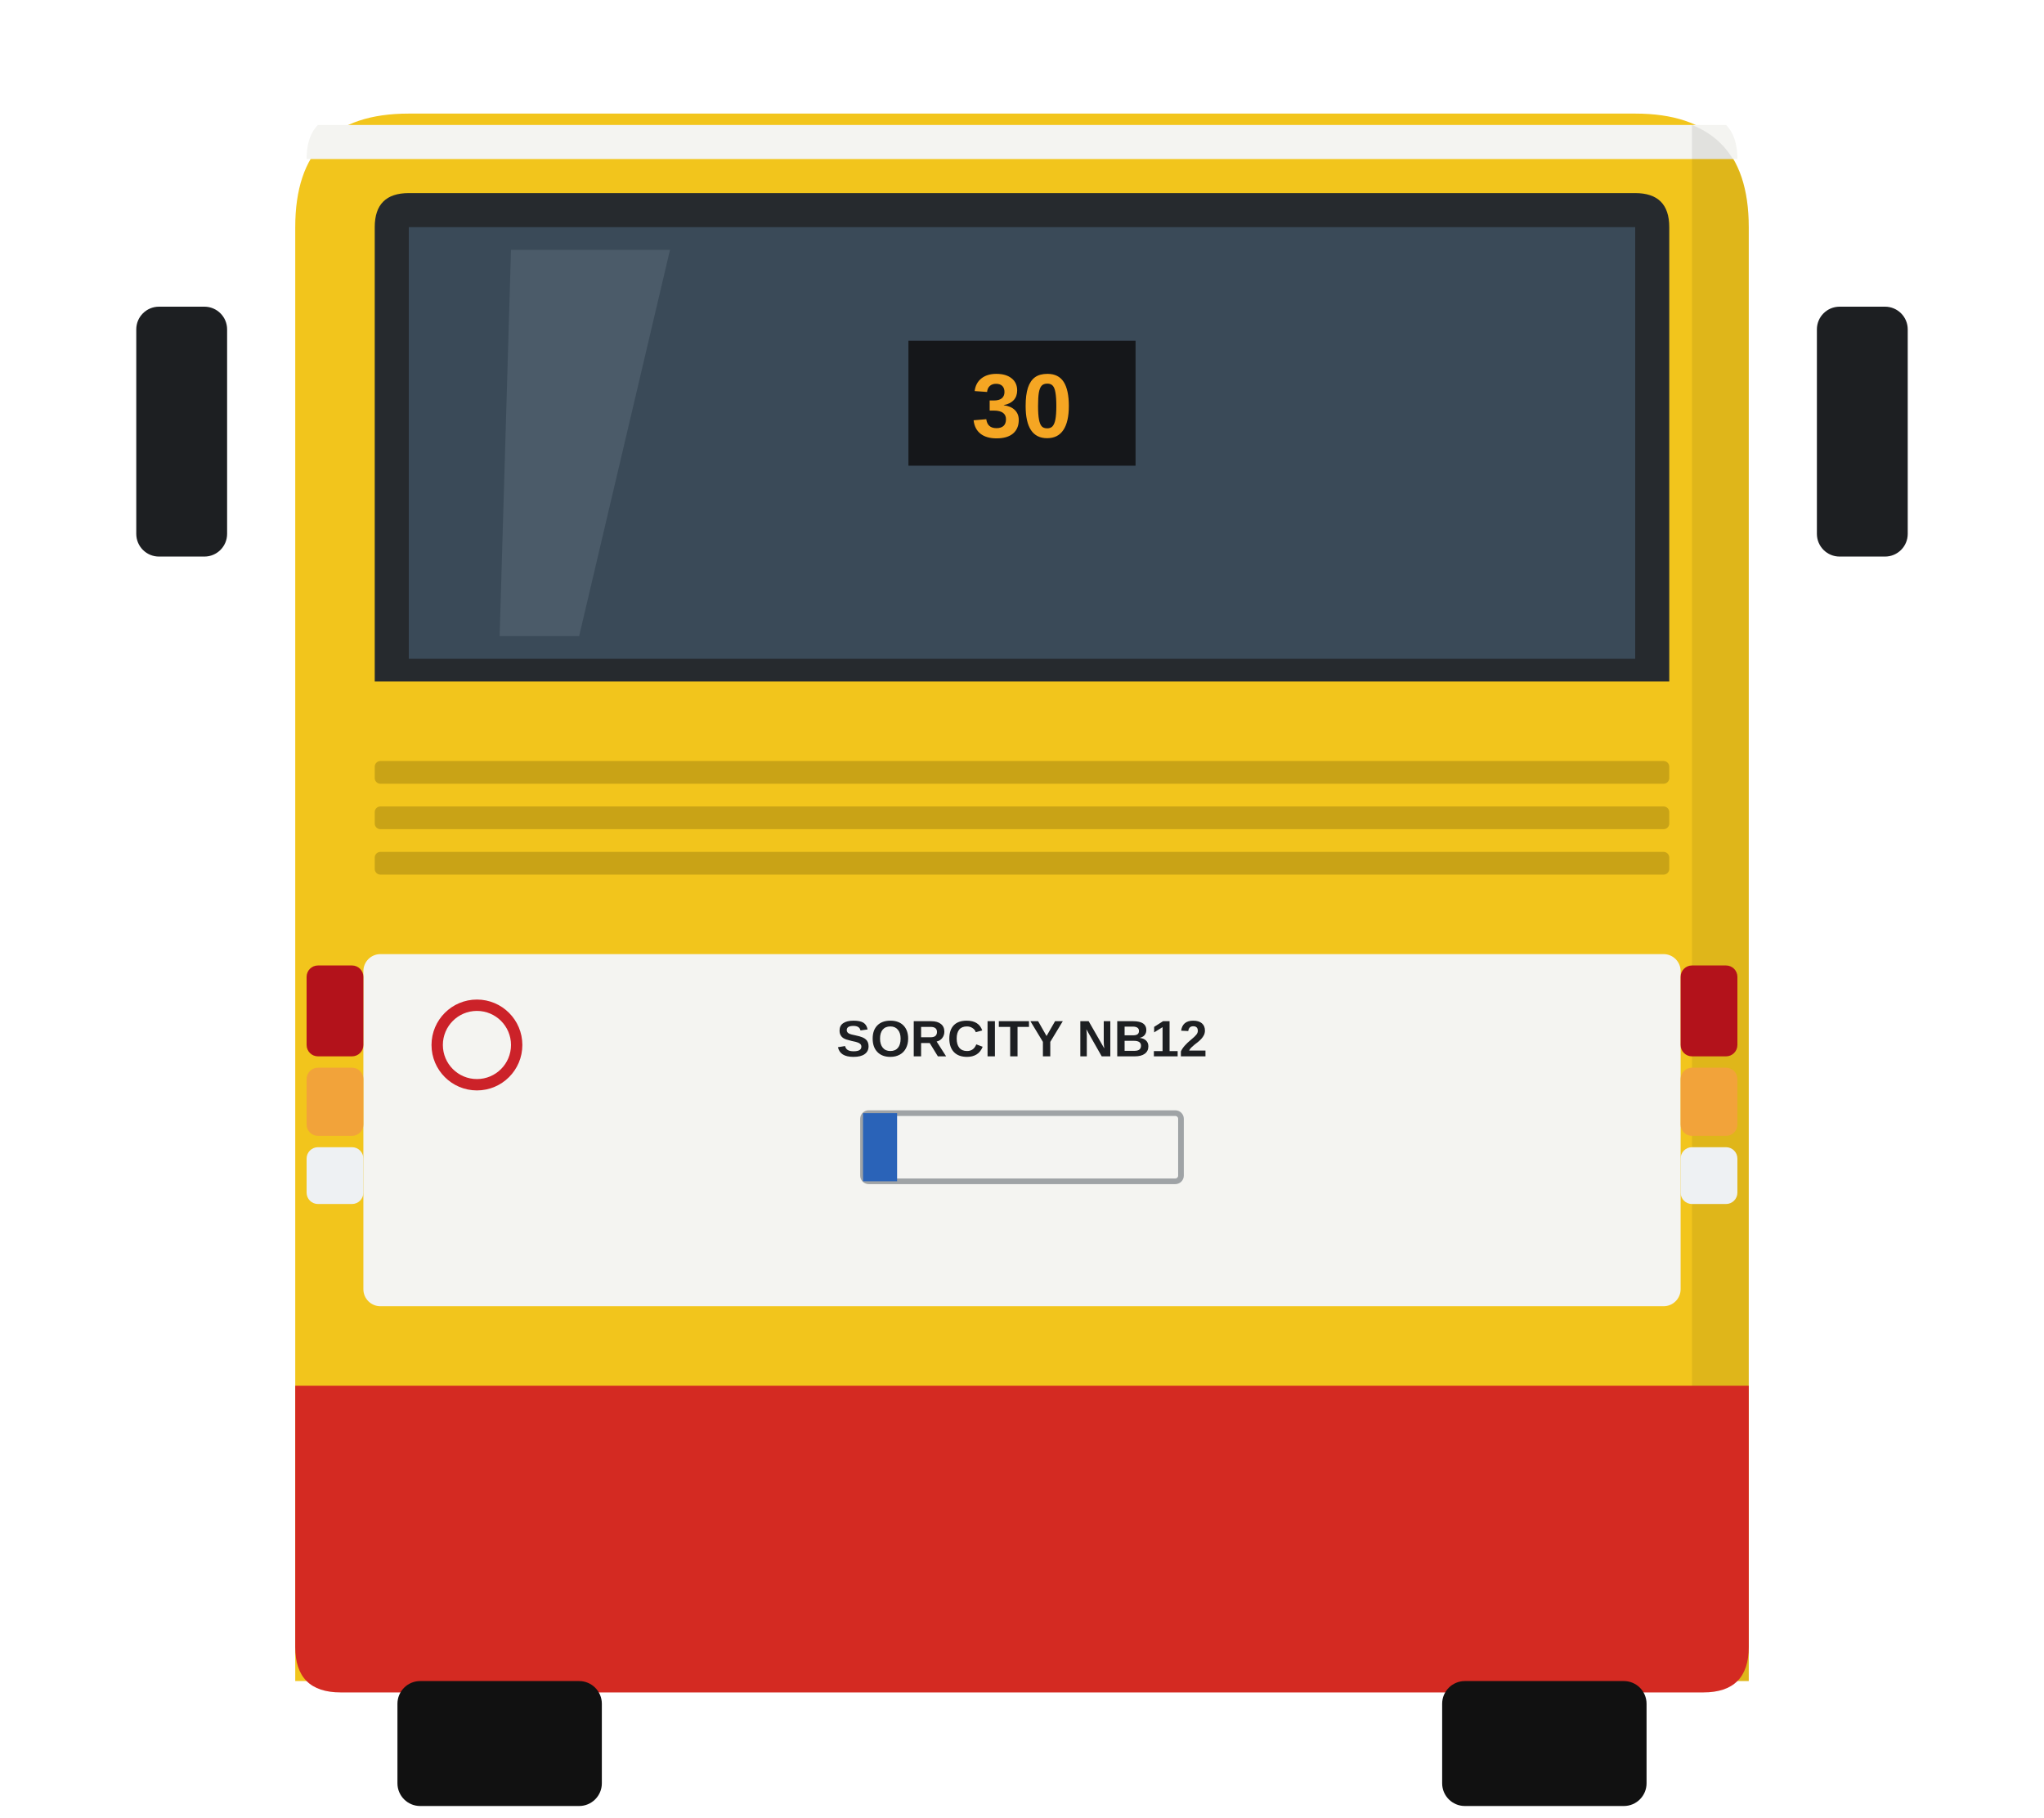
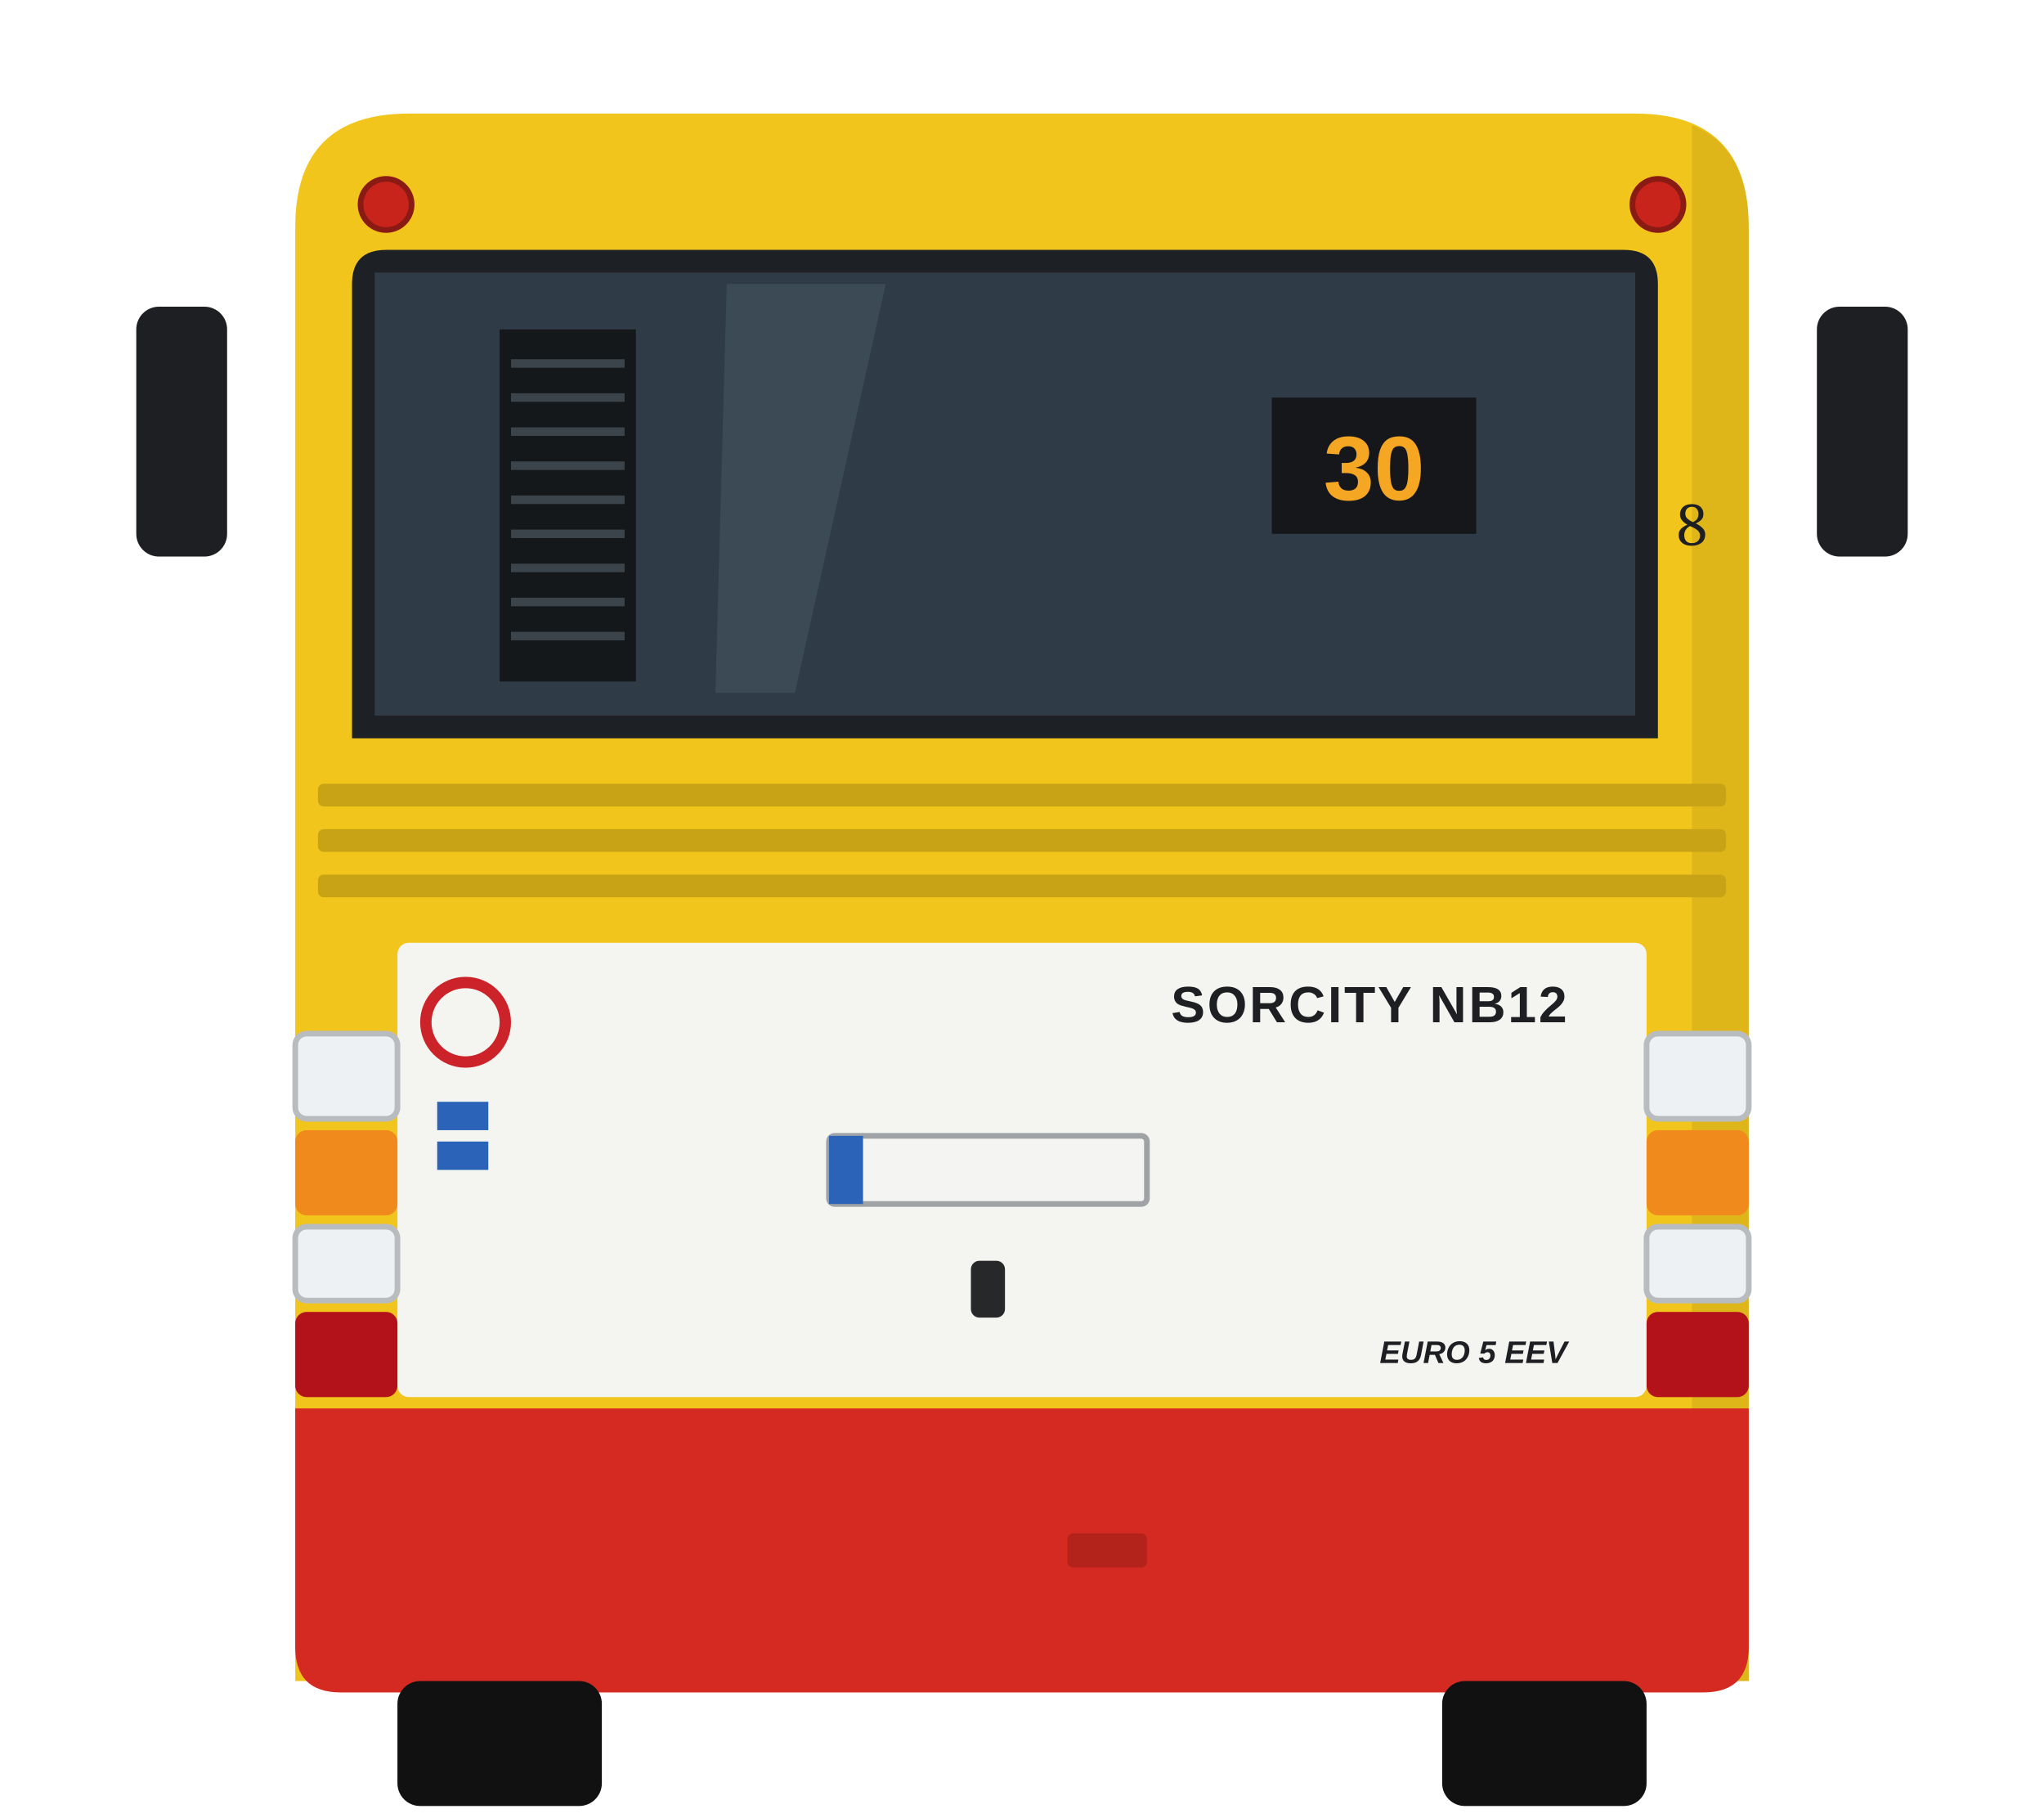
<svg xmlns="http://www.w3.org/2000/svg" viewBox="0 0 360 320">
  <rect x="24" y="54" width="16" height="44" rx="4" fill="#1d1f22" />
  <rect x="320" y="54" width="16" height="44" rx="4" fill="#1d1f22" />
  <path d="M52 296 V40 Q52 20 72 20 H288 Q308 20 308 40 V296 Z" fill="#f2c51c" />
-   <path d="M56 22 H304 Q306 24 306 28 H54 Q54 24 56 22 Z" fill="#f4f4f1" />
  <path d="M298 22 Q308 26 308 40 V296 H298 Z" fill="#000" opacity=".08" />
-   <path d="M66 40 Q66 34 72 34 H288 Q294 34 294 40 V120 H66 Z" fill="#262a2e" />
-   <rect x="72" y="40" width="216" height="76" fill="#3a4a58" />
-   <path d="M90 44 L118 44 L102 112 L88 112 Z" fill="#5c6c79" opacity=".5" />
-   <rect x="160" y="60" width="40" height="22" fill="#15171a" />
-   <text x="180" y="77" text-anchor="middle" font-family="Arial, sans-serif" font-size="16" font-weight="bold" fill="#f5a623">30</text>
+   <circle cx="68" cy="36" r="4.5" fill="#c8241c" stroke="#8a1a14" />
+   <circle cx="292" cy="36" r="4.5" fill="#c8241c" stroke="#8a1a14" />
+   <path d="M62 50 Q62 44 68 44 H286 Q292 44 292 50 V130 H62 Z" fill="#1d2125" />
+   <rect x="66" y="48" width="222" height="78" fill="#2f3c47" />
+   <path d="M128 50 L156 50 L140 122 L126 122 Z" fill="#4c5c69" opacity=".45" />
+   <rect x="88" y="58" width="24" height="62" fill="#15181b" />
+   <g stroke="#3c444b" stroke-width="1.5">
+     <path d="M90 64 H110 M90 70 H110 M90 76 H110 M90 82 H110 M90 88 H110 M90 94 H110 M90 100 H110 M90 106 H110 M90 112 H110" />
+   </g>
+   <rect x="224" y="70" width="36" height="24" fill="#15171a" />
+   <text x="242" y="88" text-anchor="middle" font-family="Arial, sans-serif" font-size="16" font-weight="bold" fill="#f5a623">30</text>
+   <text x="298" y="96" text-anchor="middle" font-family="Georgia, serif" font-size="10" fill="#1d1f22">8</text>
  <g fill="#c9a316">
-     <rect x="66" y="134" width="228" height="4" rx="1" />
-     <rect x="66" y="142" width="228" height="4" rx="1" />
-     <rect x="66" y="150" width="228" height="4" rx="1" />
+     <rect x="56" y="138" width="248" height="4" rx="1" />
+     <rect x="56" y="146" width="248" height="4" rx="1" />
+     <rect x="56" y="154" width="248" height="4" rx="1" />
  </g>
-   <rect x="64" y="168" width="232" height="62" rx="3" fill="#f4f4f1" />
-   <rect x="152" y="196" width="56" height="12" rx="1" fill="#f4f4f2" stroke="#9fa3a6" />
-   <rect x="152" y="196" width="6" height="12" fill="#2a63b8" />
-   <text x="180" y="186" text-anchor="middle" font-family="Arial, sans-serif" font-size="9" font-weight="bold" fill="#1d1f22">SORCITY NB12</text>
-   <circle cx="84" cy="184" r="7" fill="none" stroke="#cc2229" stroke-width="2" />
+   <rect x="70" y="166" width="220" height="80" rx="2" fill="#f4f4f1" />
+   <text x="276" y="180" text-anchor="end" font-family="Arial, sans-serif" font-size="9" font-weight="bold" fill="#1d1f22" letter-spacing=".4">SORCITY NB12</text>
+   <text x="276" y="240" text-anchor="end" font-family="Arial, sans-serif" font-size="5.5" font-style="italic" font-weight="bold" fill="#1d1f22">EURO 5 EEV</text>
+   <circle cx="82" cy="180" r="7" fill="#f4f4f1" stroke="#cc2229" stroke-width="2" />
+   <rect x="77" y="194" width="9" height="5" fill="#2a63b8" />
+   <rect x="77" y="201" width="9" height="5" fill="#2a63b8" />
+   <rect x="146" y="200" width="56" height="12" rx="1" fill="#f4f4f2" stroke="#9fa3a6" />
+   <rect x="146" y="200" width="6" height="12" fill="#2a63b8" />
+   <rect x="171" y="222" width="6" height="10" rx="1.5" fill="#26282a" />
  <g>
-     <rect x="54" y="170" width="10" height="16" rx="2" fill="#b3121b" />
-     <rect x="54" y="188" width="10" height="12" rx="2" fill="#f2a33a" />
-     <rect x="54" y="202" width="10" height="10" rx="2" fill="#eef1f3" />
-     <rect x="296" y="170" width="10" height="16" rx="2" fill="#b3121b" />
-     <rect x="296" y="188" width="10" height="12" rx="2" fill="#f2a33a" />
-     <rect x="296" y="202" width="10" height="10" rx="2" fill="#eef1f3" />
+     <rect x="52" y="182" width="18" height="15" rx="2" fill="#eef1f3" stroke="#b9bcbf" />
+     <rect x="52" y="199" width="18" height="15" rx="2" fill="#f08a1c" />
+     <rect x="52" y="216" width="18" height="13" rx="2" fill="#eef1f3" stroke="#b9bcbf" />
+     <rect x="52" y="231" width="18" height="15" rx="2" fill="#b3121b" />
+     <rect x="290" y="182" width="18" height="15" rx="2" fill="#eef1f3" stroke="#b9bcbf" />
+     <rect x="290" y="199" width="18" height="15" rx="2" fill="#f08a1c" />
+     <rect x="290" y="216" width="18" height="13" rx="2" fill="#eef1f3" stroke="#b9bcbf" />
+     <rect x="290" y="231" width="18" height="15" rx="2" fill="#b3121b" />
  </g>
-   <path d="M52 244 H308 V290 Q308 298 300 298 H60 Q52 298 52 290 Z" fill="#d42a22" />
+   <path d="M52 248 H308 V290 Q308 298 300 298 H60 Q52 298 52 290 Z" fill="#d42a22" />
+   <rect x="188" y="270" width="14" height="6" rx="1" fill="#b3221b" />
  <rect x="70" y="296" width="36" height="22" rx="4" fill="#111" />
  <rect x="254" y="296" width="36" height="22" rx="4" fill="#111" />
</svg>
